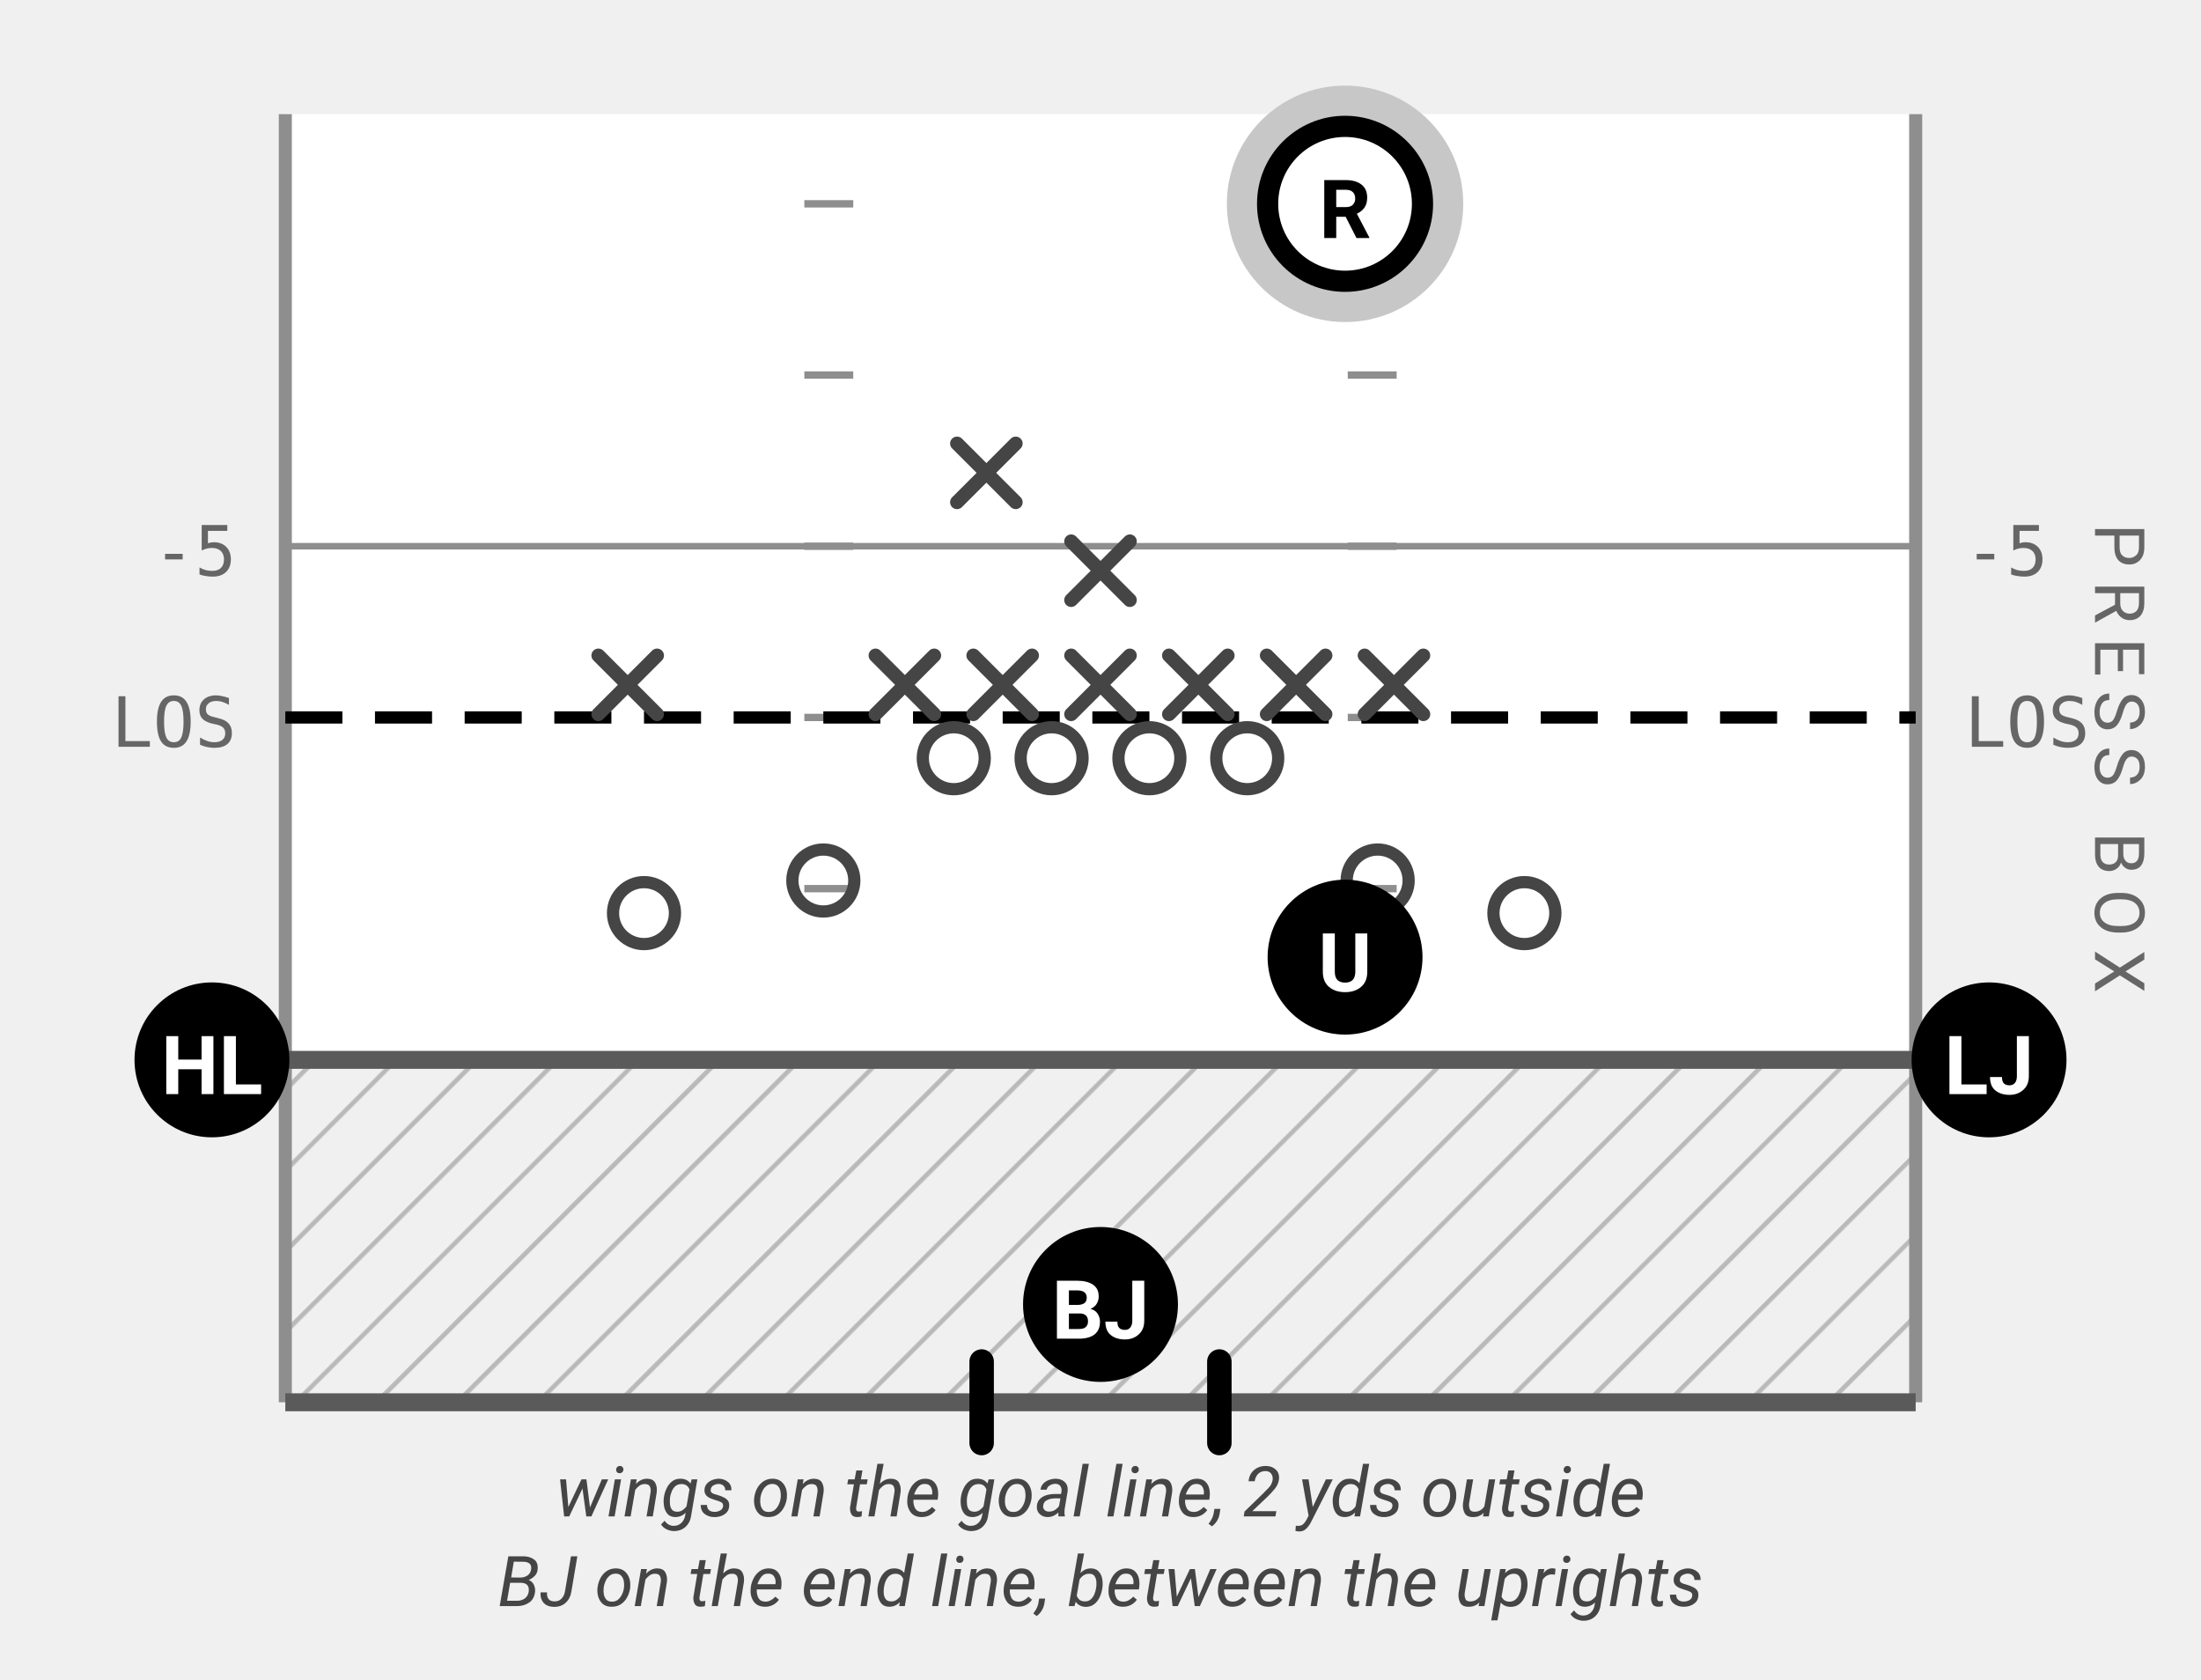
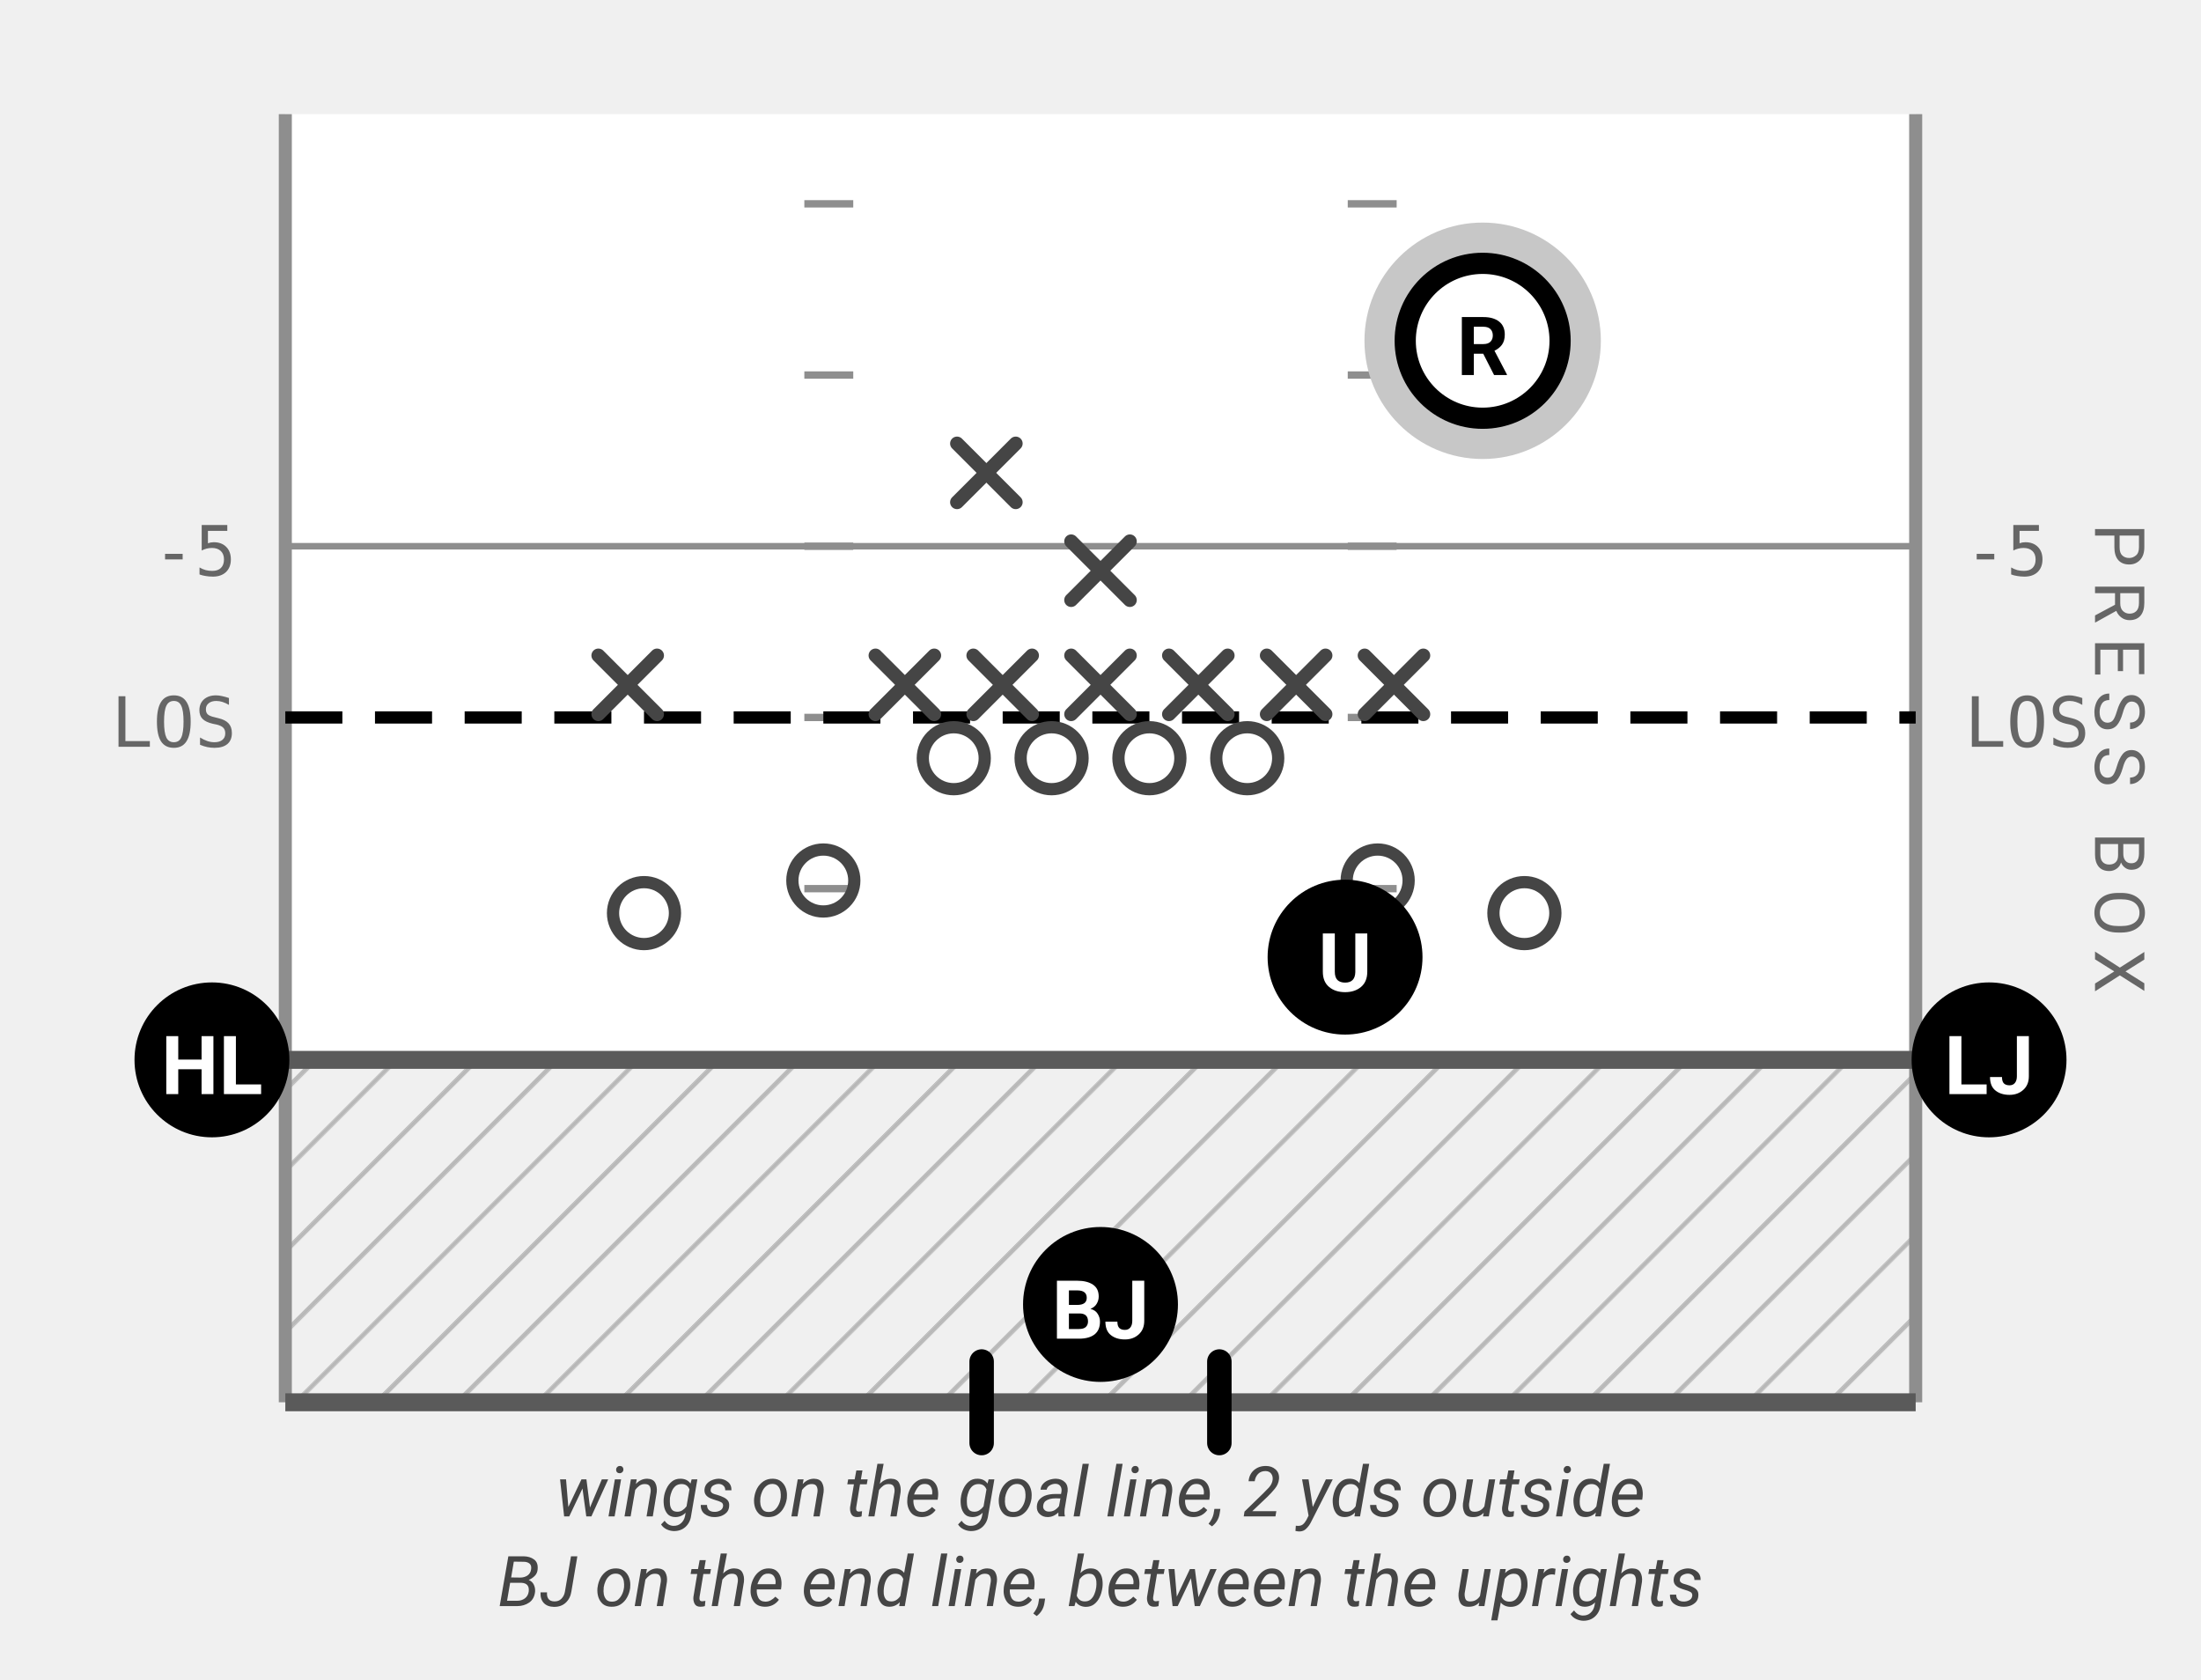
<svg xmlns="http://www.w3.org/2000/svg" viewBox="0 0 270 206" role="img" aria-label="Goal line — Referee position, crew of 5">
  <style>svg{font-family:system-ui,-apple-system,"Segoe UI",Roboto,"Helvetica Neue",Arial,sans-serif}
.turf{fill:#FFFFFF}
.ez{fill:url(#hz)}
.hl{stroke:#B8B8B8;stroke-width:1.15}
.sl{stroke:#8E8E8E;stroke-width:1.6;fill:none}
.yl{stroke:#8E8E8E;stroke-width:.8;fill:none}
.gl{stroke:#5A5A5A;stroke-width:2.2;fill:none}
.rl{stroke:#000000;stroke-width:1.5;stroke-dasharray:7 4;fill:none}
.hash{stroke:#8E8E8E;stroke-width:.9}
.post{stroke:#000000;stroke-width:3;fill:none;stroke-linecap:round}
.ylab{font-family:ui-monospace,Menlo,Consolas,monospace;font-size:8.5px;fill:#666666}
.ylab.end{text-anchor:end}
.ylab.start{text-anchor:start}
.pb{font-size:8.5px;letter-spacing:.2em;fill:#666666;text-anchor:middle;text-transform:uppercase}
.kp line{stroke:#454545;stroke-width:1.7;stroke-linecap:round}
.rp{fill:none;stroke:#454545;stroke-width:1.5}
.hat-b{fill:#000000}
.hat-w{fill:#FFFFFF;stroke:#000000;stroke-width:2.6}
.halo{fill:#C7C7C7}
.mk{font-size:10px;font-weight:600;text-anchor:middle}
.mk-l{fill:#FFFFFF}
.mk-d{fill:#000000}
.mv{stroke:#000000;stroke-width:1.7;fill:none;stroke-dasharray:.1 4.4;stroke-linecap:round}
.arh{fill:#000000}
.mvlab{font-size:8.4px;fill:#454545;text-anchor:middle;font-style:italic}
.note{font-size:8.6px;fill:#454545;font-style:italic}
.note.middle{text-anchor:middle}
.note.start{text-anchor:start}
.note.end{text-anchor:end}
.flagk{fill:#000000}
.flagt{stroke:#000000;stroke-width:1.4;stroke-linecap:round}</style>
  <defs>
    <pattern id="hz" width="7" height="7" patternUnits="userSpaceOnUse" patternTransform="rotate(45)">
      <line x1="0" y1="0" x2="0" y2="7" class="hl" />
    </pattern>
    <marker id="ar" viewBox="0 0 10 10" refX="8" refY="5" markerWidth="5" markerHeight="5" orient="auto-start-reverse">
      <path d="M0,1 L9,5 L0,9 z" class="arh" />
    </marker>
  </defs>
  <rect x="35" y="14" width="200" height="116" class="turf" />
  <rect x="35" y="130" width="200" height="42" class="ez" />
  <line x1="98.67" y1="25" x2="104.67" y2="25" class="hash" />
  <line x1="165.33" y1="25" x2="171.33" y2="25" class="hash" />
  <line x1="98.67" y1="46" x2="104.67" y2="46" class="hash" />
  <line x1="165.33" y1="46" x2="171.33" y2="46" class="hash" />
  <line x1="98.67" y1="67" x2="104.67" y2="67" class="hash" />
  <line x1="165.33" y1="67" x2="171.33" y2="67" class="hash" />
  <line x1="98.67" y1="88" x2="104.67" y2="88" class="hash" />
  <line x1="165.33" y1="88" x2="171.33" y2="88" class="hash" />
  <line x1="98.67" y1="109" x2="104.67" y2="109" class="hash" />
  <line x1="165.33" y1="109" x2="171.33" y2="109" class="hash" />
  <line x1="98.67" y1="130" x2="104.67" y2="130" class="hash" />
  <line x1="165.33" y1="130" x2="171.33" y2="130" class="hash" />
  <line x1="35" y1="14" x2="35" y2="172" class="sl" />
  <line x1="235" y1="14" x2="235" y2="172" class="sl" />
  <line x1="35" y1="67" x2="235" y2="67" class="yl" />
  <text x="29" y="70.6" class="ylab end">-5</text>
  <text x="241" y="70.6" class="ylab start">-5</text>
  <line x1="35" y1="88" x2="235" y2="88" class="rl" />
  <text x="29" y="91.6" class="ylab end">LOS</text>
  <text x="241" y="91.6" class="ylab start">LOS</text>
  <line x1="35" y1="130" x2="235" y2="130" class="gl" />
  <text x="29" y="133.6" class="ylab end">G</text>
  <text x="241" y="133.6" class="ylab start">G</text>
  <line x1="35" y1="172" x2="235" y2="172" class="gl" />
  <line x1="120.42" y1="167" x2="120.42" y2="177" class="post" />
  <line x1="149.58" y1="167" x2="149.58" y2="177" class="post" />
  <text x="257" y="93" class="pb" transform="rotate(90 257 93)">PRESS BOX</text>
  <g class="kp">
    <line x1="107.4" y1="80.4" x2="114.6" y2="87.6" />
    <line x1="107.4" y1="87.6" x2="114.6" y2="80.4" />
  </g>
  <g class="kp">
    <line x1="119.4" y1="80.4" x2="126.6" y2="87.6" />
    <line x1="119.4" y1="87.6" x2="126.6" y2="80.4" />
  </g>
  <g class="kp">
    <line x1="131.4" y1="80.4" x2="138.6" y2="87.6" />
    <line x1="131.4" y1="87.6" x2="138.6" y2="80.4" />
  </g>
  <g class="kp">
    <line x1="143.4" y1="80.4" x2="150.6" y2="87.6" />
    <line x1="143.4" y1="87.6" x2="150.6" y2="80.4" />
  </g>
  <g class="kp">
    <line x1="155.4" y1="80.4" x2="162.6" y2="87.6" />
    <line x1="155.4" y1="87.6" x2="162.6" y2="80.4" />
  </g>
  <g class="kp">
    <line x1="167.4" y1="80.4" x2="174.6" y2="87.6" />
    <line x1="167.4" y1="87.6" x2="174.6" y2="80.4" />
  </g>
  <g class="kp">
    <line x1="73.4" y1="80.4" x2="80.6" y2="87.6" />
    <line x1="73.4" y1="87.6" x2="80.6" y2="80.4" />
  </g>
  <g class="kp">
    <line x1="131.4" y1="66.4" x2="138.6" y2="73.6" />
    <line x1="131.4" y1="73.6" x2="138.6" y2="66.4" />
  </g>
  <g class="kp">
    <line x1="117.4" y1="54.4" x2="124.6" y2="61.6" />
    <line x1="117.4" y1="61.6" x2="124.6" y2="54.4" />
  </g>
  <circle cx="117" cy="93" r="3.8" class="rp" />
  <circle cx="129" cy="93" r="3.8" class="rp" />
  <circle cx="141" cy="93" r="3.8" class="rp" />
  <circle cx="153" cy="93" r="3.8" class="rp" />
  <circle cx="101" cy="108" r="3.8" class="rp" />
  <circle cx="169" cy="108" r="3.8" class="rp" />
  <circle cx="79" cy="112" r="3.8" class="rp" />
  <circle cx="187" cy="112" r="3.8" class="rp" />
  <g class="you">
-     <circle cx="165" cy="25" r="14.5" class="halo" />
-     <circle cx="165" cy="25" r="9.5" class="hat-w" />
-     <text x="165" y="29.2" class="mk mk-d">R</text>
+     <circle cx="181.88" cy="41.8" r="14.5" class="halo" />
+     <circle cx="181.88" cy="41.8" r="9.5" class="hat-w" />
+     <text x="181.88" y="46" class="mk mk-d">R</text>
  </g>
  <g>
    <circle cx="165" cy="117.4" r="9.5" class="hat-b" />
    <text x="165" y="121.6" class="mk mk-l">U</text>
  </g>
  <g>
    <circle cx="26" cy="130" r="9.5" class="hat-b" />
    <text x="26" y="134.2" class="mk mk-l">HL</text>
  </g>
  <g>
    <circle cx="244" cy="130" r="9.5" class="hat-b" />
    <text x="244" y="134.2" class="mk mk-l">LJ</text>
  </g>
  <g>
    <circle cx="135" cy="160" r="9.5" class="hat-b" />
    <text x="135" y="164.2" class="mk mk-l">BJ</text>
  </g>
  <text x="135" y="197" class="note middle">BJ on the end line, between the uprights</text>
  <text x="135" y="186" class="note middle">wings on the goal line, 2 yds outside</text>
</svg>
